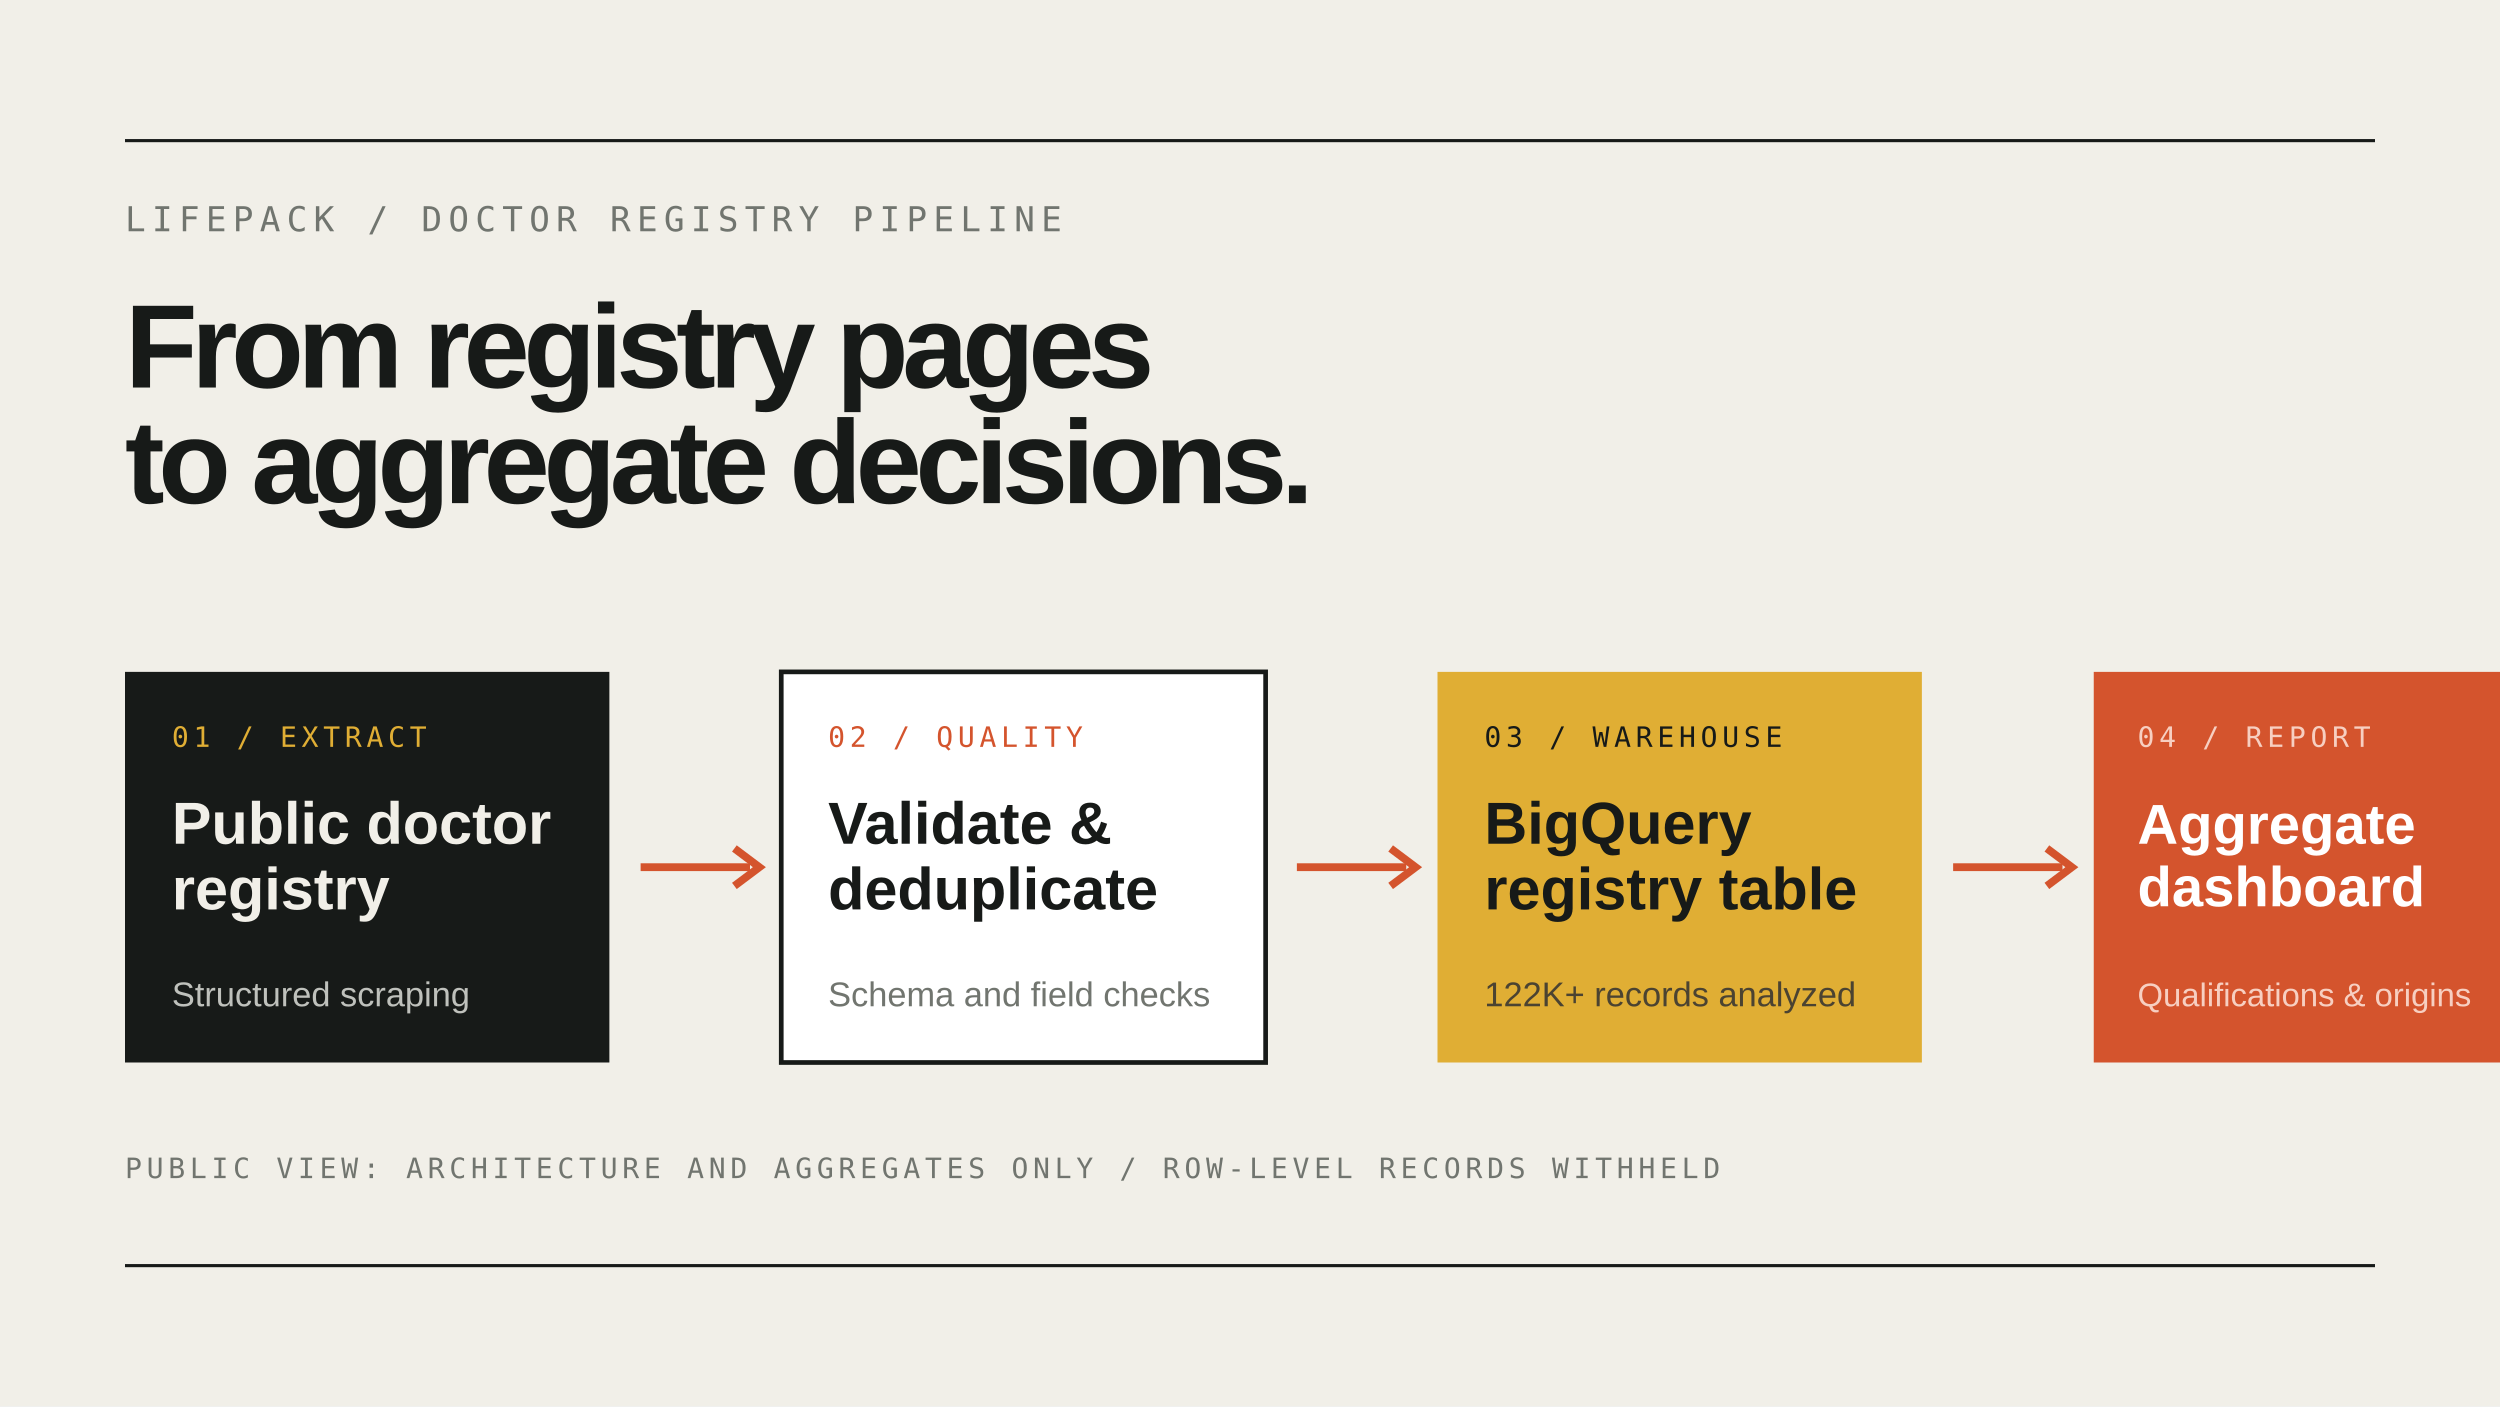
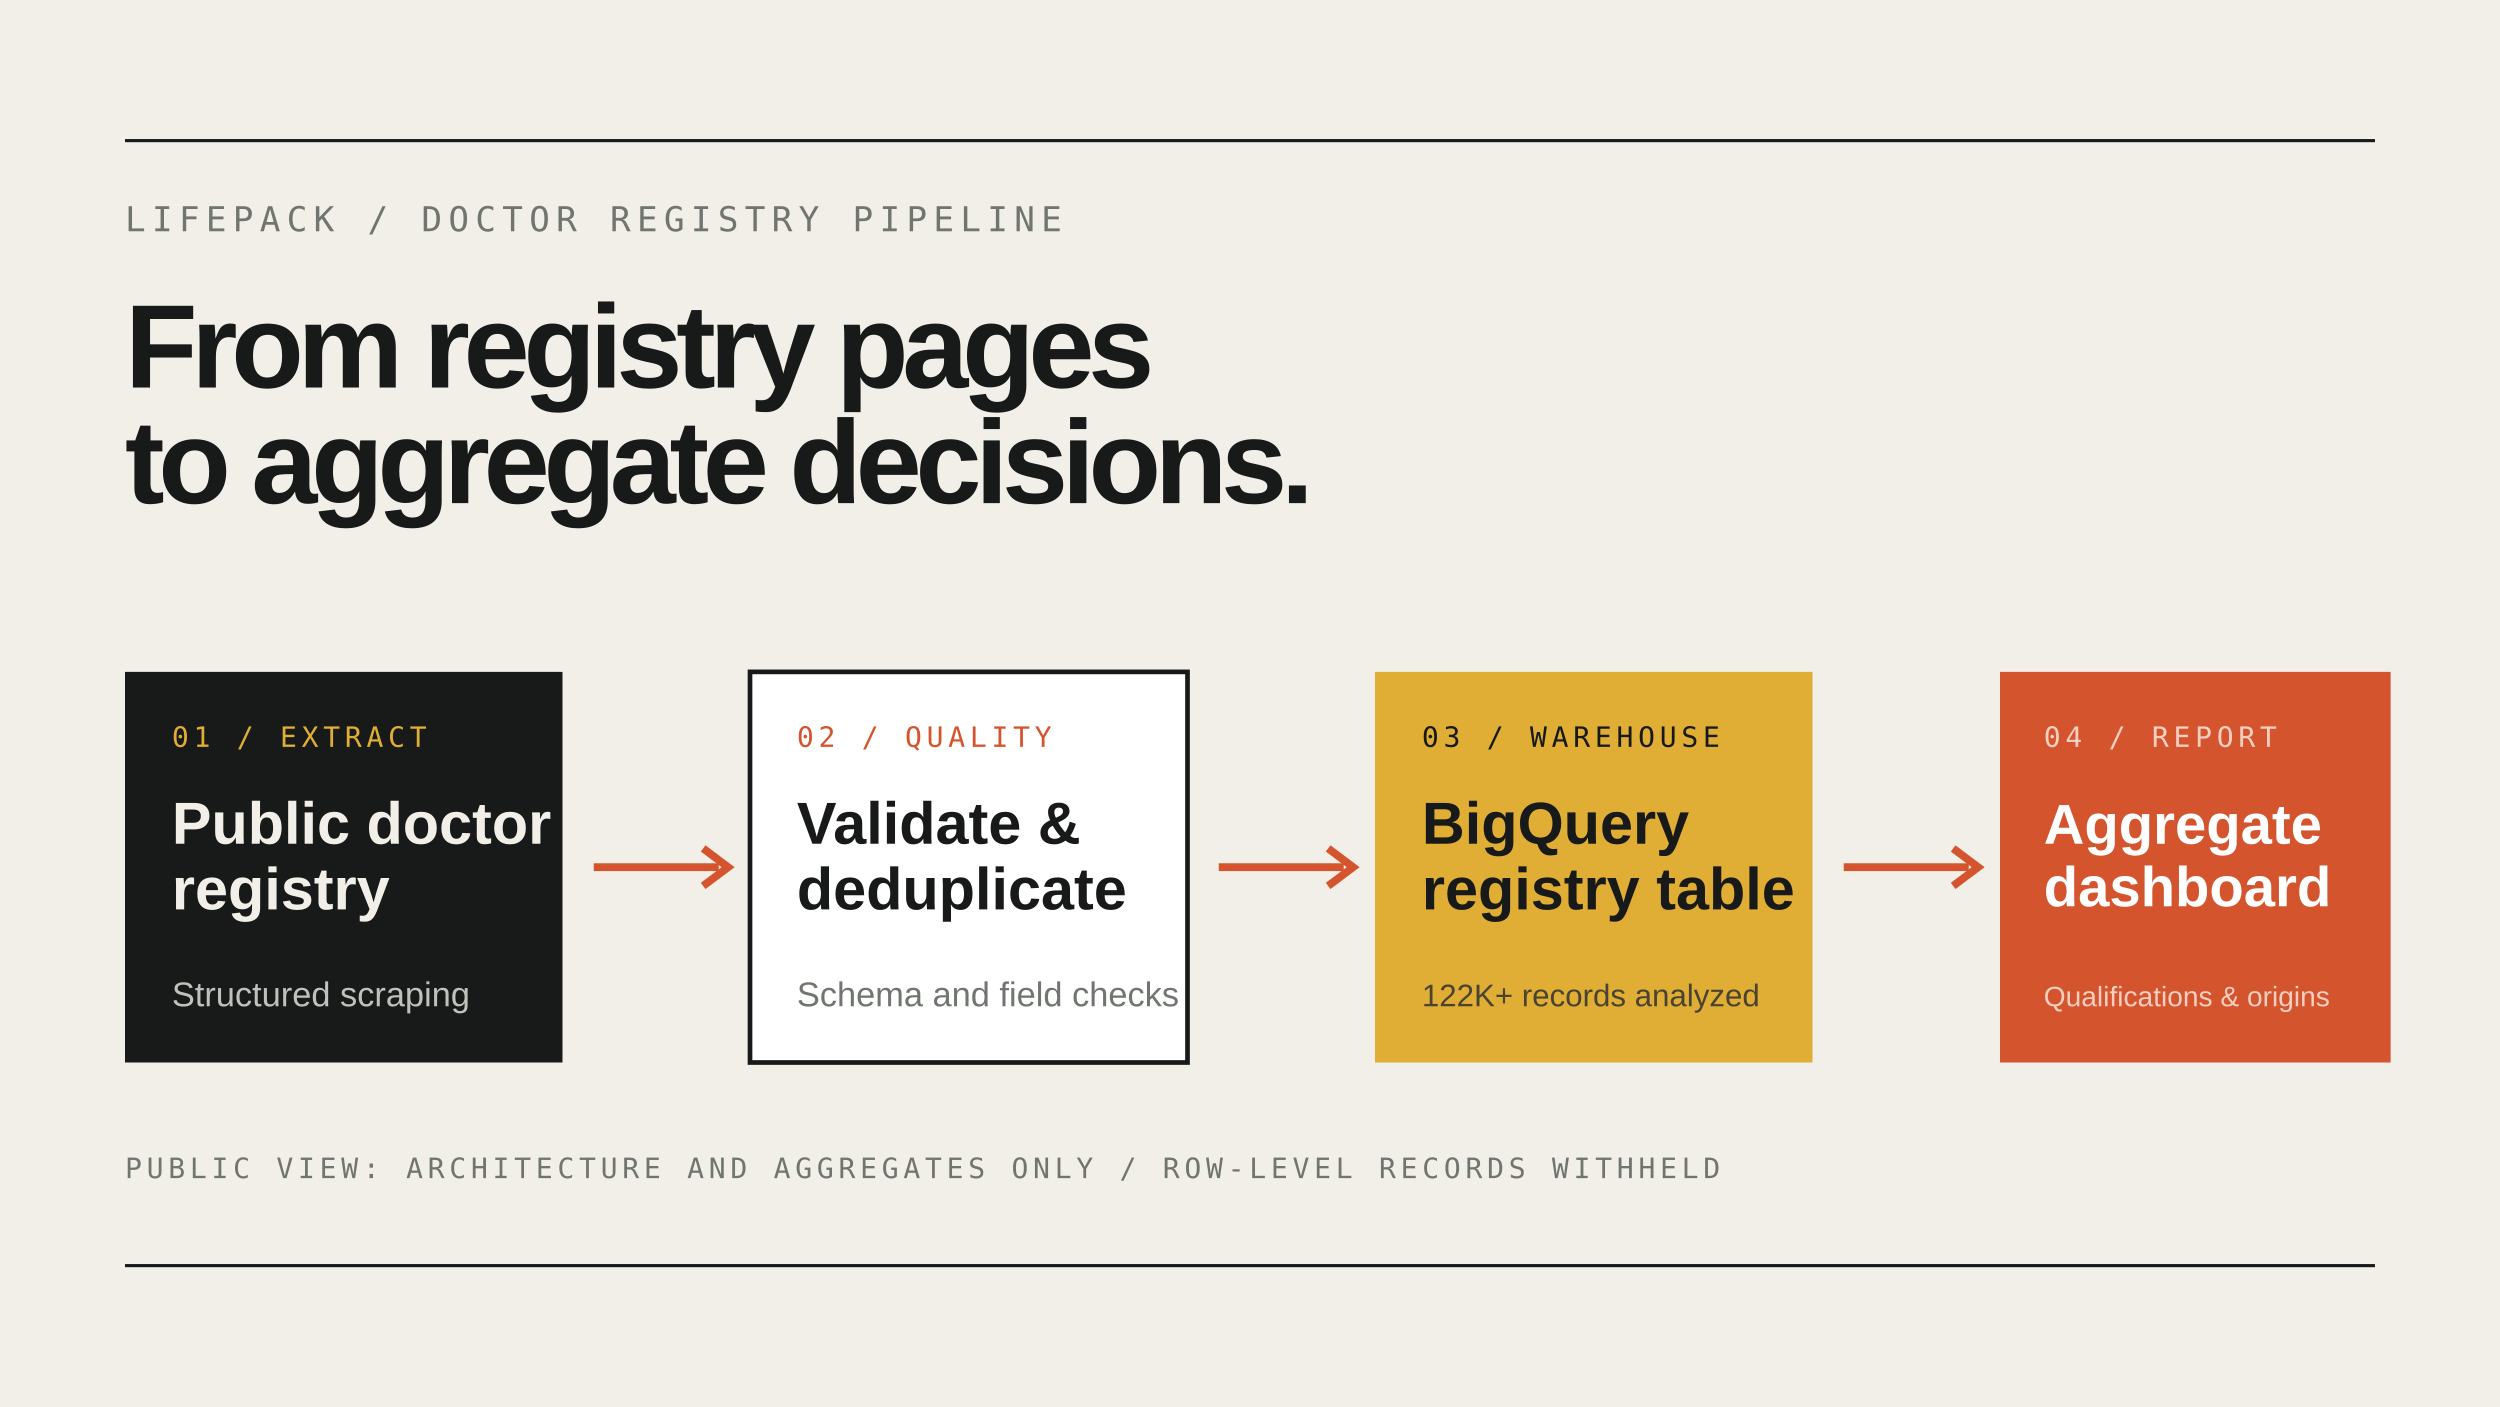
<svg xmlns="http://www.w3.org/2000/svg" viewBox="0 0 1600 900" role="img" aria-labelledby="title desc">
  <rect width="1600" height="900" fill="#f1efe8" />
  <path d="M80 90H1520M80 810H1520" stroke="#171a18" stroke-width="2" />
  <text x="80" y="148" fill="#71756f" font-family="ui-monospace, monospace" font-size="22" letter-spacing="4">LIFEPACK / DOCTOR REGISTRY PIPELINE</text>
  <text x="80" y="248" fill="#171a18" font-family="Arial, sans-serif" font-size="76" font-weight="700" letter-spacing="-4">From registry pages</text>
  <text x="80" y="322" fill="#171a18" font-family="Arial, sans-serif" font-size="76" font-weight="700" letter-spacing="-4">to aggregate decisions.</text>
  <g transform="translate(80 430)">
    <g>
-       <rect width="310" height="250" fill="#171a18" />
+       <rect width="280" height="250" fill="#171a18" />
      <text x="30" y="48" fill="#e0ae34" font-family="ui-monospace, monospace" font-size="18" letter-spacing="3">01 / EXTRACT</text>
      <text x="30" y="110" fill="#f1efe8" font-family="Arial, sans-serif" font-size="38" font-weight="700">Public doctor</text>
      <text x="30" y="152" fill="#f1efe8" font-family="Arial, sans-serif" font-size="38" font-weight="700">registry</text>
      <text x="30" y="214" fill="#bfc1bc" font-family="Arial, sans-serif" font-size="22">Structured scraping</text>
    </g>
-     <path d="M330 125H400" stroke="#d4542d" stroke-width="5" />
-     <path d="m390 113 16 12-16 12" fill="none" stroke="#d4542d" stroke-width="5" />
-     <g transform="translate(420)">
-       <rect width="310" height="250" fill="#fff" stroke="#171a18" stroke-width="3" />
+     <path d="M300 125H380" stroke="#d4542d" stroke-width="5" />
+     <path d="m370 113 16 12-16 12" fill="none" stroke="#d4542d" stroke-width="5" />
+     <g transform="translate(400)">
+       <rect width="280" height="250" fill="#fff" stroke="#171a18" stroke-width="3" />
      <text x="30" y="48" fill="#d4542d" font-family="ui-monospace, monospace" font-size="18" letter-spacing="3">02 / QUALITY</text>
      <text x="30" y="110" fill="#171a18" font-family="Arial, sans-serif" font-size="38" font-weight="700">Validate &amp;</text>
      <text x="30" y="152" fill="#171a18" font-family="Arial, sans-serif" font-size="38" font-weight="700">deduplicate</text>
      <text x="30" y="214" fill="#71756f" font-family="Arial, sans-serif" font-size="22">Schema and field checks</text>
    </g>
-     <path d="M750 125H820" stroke="#d4542d" stroke-width="5" />
-     <path d="m810 113 16 12-16 12" fill="none" stroke="#d4542d" stroke-width="5" />
-     <g transform="translate(840)">
-       <rect width="310" height="250" fill="#e0ae34" />
+     <path d="M700 125H780" stroke="#d4542d" stroke-width="5" />
+     <path d="m770 113 16 12-16 12" fill="none" stroke="#d4542d" stroke-width="5" />
+     <g transform="translate(800)">
+       <rect width="280" height="250" fill="#e0ae34" />
      <text x="30" y="48" fill="#171a18" font-family="ui-monospace, monospace" font-size="18" letter-spacing="3">03 / WAREHOUSE</text>
      <text x="30" y="110" fill="#171a18" font-family="Arial, sans-serif" font-size="38" font-weight="700">BigQuery</text>
      <text x="30" y="152" fill="#171a18" font-family="Arial, sans-serif" font-size="38" font-weight="700">registry table</text>
-       <text x="30" y="214" fill="#4b4331" font-family="Arial, sans-serif" font-size="22">122K+ records analyzed</text>
+       <text x="30" y="214" fill="#4b4331" font-family="Arial, sans-serif" font-size="20">122K+ records analyzed</text>
    </g>
-     <path d="M1170 125H1240" stroke="#d4542d" stroke-width="5" />
-     <path d="m1230 113 16 12-16 12" fill="none" stroke="#d4542d" stroke-width="5" />
-     <g transform="translate(1260)">
-       <rect width="260" height="250" fill="#d4542d" />
+     <path d="M1100 125H1180" stroke="#d4542d" stroke-width="5" />
+     <path d="m1170 113 16 12-16 12" fill="none" stroke="#d4542d" stroke-width="5" />
+     <g transform="translate(1200)">
+       <rect width="250" height="250" fill="#d4542d" />
      <text x="28" y="48" fill="#f7cfc1" font-family="ui-monospace, monospace" font-size="18" letter-spacing="3">04 / REPORT</text>
      <text x="28" y="110" fill="#fff" font-family="Arial, sans-serif" font-size="36" font-weight="700">Aggregate</text>
      <text x="28" y="150" fill="#fff" font-family="Arial, sans-serif" font-size="36" font-weight="700">dashboard</text>
-       <text x="28" y="214" fill="#f7cfc1" font-family="Arial, sans-serif" font-size="21">Qualifications &amp; origins</text>
+       <text x="28" y="214" fill="#f7cfc1" font-family="Arial, sans-serif" font-size="18">Qualifications &amp; origins</text>
    </g>
  </g>
  <text x="80" y="754" fill="#71756f" font-family="ui-monospace, monospace" font-size="18" letter-spacing="3">PUBLIC VIEW: ARCHITECTURE AND AGGREGATES ONLY / ROW-LEVEL RECORDS WITHHELD</text>
</svg>
